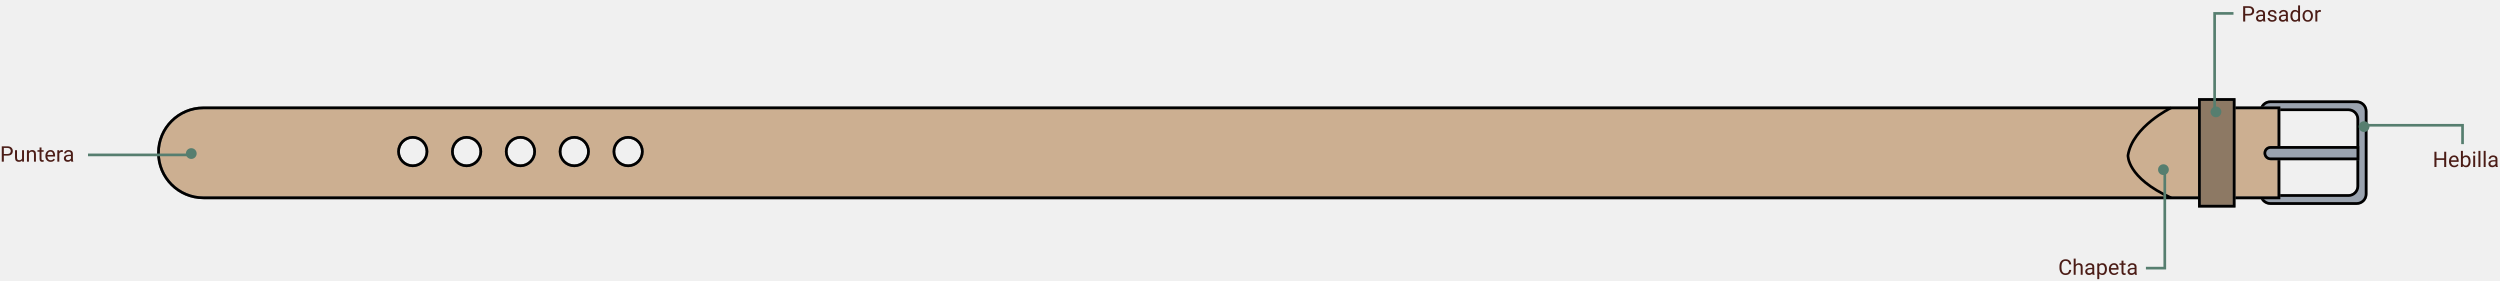
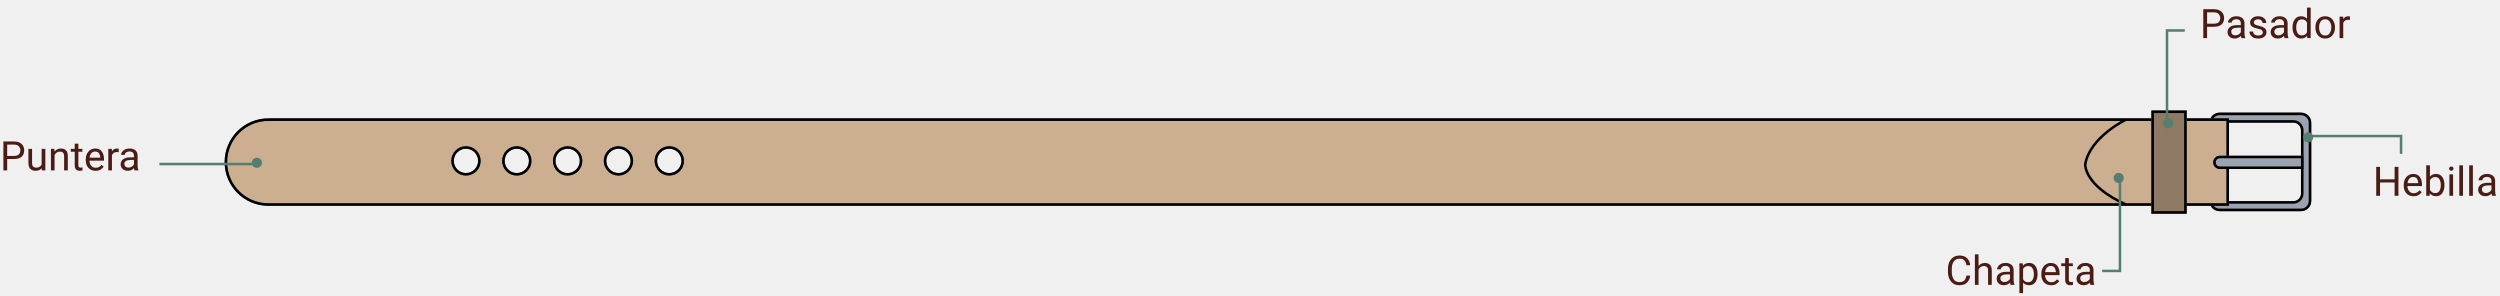
- <svg xmlns="http://www.w3.org/2000/svg" width="928" height="104" viewBox="0 0 928 104">
-   <g id="Grupo_1106628" data-name="Grupo 1106628" transform="translate(-331.456 -1304)">
-     <text id="Puntera" transform="translate(331.456 1364)" fill="#4b1c16" font-size="8" font-family="Roboto-Regular, Roboto">
+ <svg xmlns="http://www.w3.org/2000/svg" width="983" height="116" viewBox="0 0 983 116">
+   <g id="Grupo_1106628" data-name="Grupo 1106628" transform="translate(-301.456 -1297)">
+     <text id="Puntera" transform="translate(301.456 1364)" fill="#4b1c16" font-size="16" font-family="Roboto-Regular, Roboto">
      <tspan x="0" y="0">Puntera</tspan>
    </text>
-     <text id="Pasador" transform="translate(1163.456 1312)" fill="#4b1c16" font-size="8" font-family="Roboto-Regular, Roboto">
+     <text id="Pasador" transform="translate(1166.456 1312)" fill="#4b1c16" font-size="16" font-family="Roboto-Regular, Roboto">
      <tspan x="0" y="0">Pasador</tspan>
    </text>
-     <text id="Hebilla" transform="translate(1234.456 1366)" fill="#4b1c16" font-size="8" font-family="Roboto-Regular, Roboto">
+     <text id="Hebilla" transform="translate(1234.456 1374)" fill="#4b1c16" font-size="16" font-family="Roboto-Regular, Roboto">
      <tspan x="0" y="0">Hebilla</tspan>
    </text>
-     <text id="Chapeta" transform="translate(1095.456 1406)" fill="#4b1c16" font-size="8" font-family="Roboto-Regular, Roboto">
+     <text id="Chapeta" transform="translate(1066.456 1409)" fill="#4b1c16" font-size="16" font-family="Roboto-Regular, Roboto">
      <tspan x="0" y="0">Chapeta</tspan>
    </text>
    <g id="Grupo_1106622" data-name="Grupo 1106622" transform="translate(390 1340.664)">
      <g id="Grupo_1106623" data-name="Grupo 1106623" transform="translate(0 0)">
        <path id="Trazado_891146" data-name="Trazado 891146" d="M388.859,38.257h-32.04a3.5,3.5,0,0,1-3.5-3.5V4.007a3.5,3.5,0,0,1,3.5-3.5h32.04a3.5,3.5,0,0,1,3.5,3.5V34.756a3.5,3.5,0,0,1-3.5,3.5m.451-6.446V6.953a3.5,3.5,0,0,0-3.5-3.5H359.864a3.5,3.5,0,0,0-3.5,3.5V31.811a3.5,3.5,0,0,0,3.5,3.5h25.948a3.5,3.5,0,0,0,3.5-3.5" transform="translate(427.39 0.614)" fill="#fff" stroke="#707070" stroke-width="1" />
        <path id="Trazado_891147" data-name="Trazado 891147" d="M388.859,38.257h-32.04a3.5,3.5,0,0,1-3.5-3.5V4.007a3.5,3.5,0,0,1,3.5-3.5h32.04a3.5,3.5,0,0,1,3.5,3.5V34.756A3.5,3.5,0,0,1,388.859,38.257Zm.451-6.446V6.953a3.5,3.5,0,0,0-3.5-3.5H359.864a3.5,3.5,0,0,0-3.5,3.5V31.811a3.5,3.5,0,0,0,3.5,3.5h25.948A3.5,3.5,0,0,0,389.31,31.811Z" transform="translate(427.39 0.614)" fill="#9aa3af" stroke="#000" stroke-miterlimit="10" stroke-width="1" />
        <path id="Trazado_891148" data-name="Trazado 891148" d="M.125,18.222h0a16.694,16.694,0,0,1,16.7-16.694H787.249v33.39H16.821a16.7,16.7,0,0,1-16.7-16.7m94.4-5.754A5.279,5.279,0,1,0,99.8,17.747a5.278,5.278,0,0,0-5.279-5.279m19.986,0a5.279,5.279,0,1,0,5.279,5.279,5.28,5.28,0,0,0-5.279-5.279m19.986,0a5.279,5.279,0,1,0,5.279,5.279,5.28,5.28,0,0,0-5.279-5.279m19.986,0a5.279,5.279,0,1,0,5.279,5.279,5.28,5.28,0,0,0-5.279-5.279m19.986,0a5.279,5.279,0,1,0,5.279,5.279,5.28,5.28,0,0,0-5.279-5.279" transform="translate(0.151 1.849)" fill="#ccaf91" stroke="#707070" stroke-width="1" />
        <path id="Trazado_891149" data-name="Trazado 891149" d="M.125,18.222h0a16.694,16.694,0,0,1,16.7-16.694H787.249v33.39H16.821A16.7,16.7,0,0,1,.125,18.222Zm94.4-5.754A5.279,5.279,0,1,0,99.8,17.747,5.278,5.278,0,0,0,94.525,12.468Zm19.986,0a5.279,5.279,0,1,0,5.279,5.279A5.28,5.28,0,0,0,114.512,12.468Zm19.986,0a5.279,5.279,0,1,0,5.279,5.279A5.28,5.28,0,0,0,134.5,12.468Zm19.986,0a5.279,5.279,0,1,0,5.279,5.279A5.28,5.28,0,0,0,154.484,12.468Zm19.986,0a5.279,5.279,0,1,0,5.279,5.279A5.28,5.28,0,0,0,174.47,12.468Z" transform="translate(0.151 1.849)" fill="none" stroke="#000" stroke-miterlimit="10" stroke-width="1" />
        <rect id="Rectángulo_402095" data-name="Rectángulo 402095" width="12.889" height="39.59" transform="translate(757.877 0.276)" fill="#8d7964" stroke="#707070" stroke-width="1" />
        <rect id="Rectángulo_402096" data-name="Rectángulo 402096" width="12.889" height="39.59" transform="translate(757.877 0.276)" fill="none" stroke="#000" stroke-miterlimit="10" stroke-width="1" />
        <path id="Trazado_891150" data-name="Trazado 891150" d="M356.1,12.409h32.4V8.173H356.1a2.118,2.118,0,0,0,0,4.236" transform="translate(428.197 9.887)" stroke="#707070" stroke-width="1" />
        <path id="Trazado_891151" data-name="Trazado 891151" d="M356.1,12.409h32.4V8.173H356.1a2.118,2.118,0,0,0,0,4.236Z" transform="translate(428.197 9.887)" fill="#9aa3af" stroke="#000" stroke-miterlimit="10" stroke-width="1" />
        <path id="Trazado_891152" data-name="Trazado 891152" d="M347.007,1.528s-14.27,6.859-16.02,17.631c0,0-.46,8.317,16.02,15.759" transform="translate(400.374 1.849)" fill="none" stroke="#000" stroke-miterlimit="10" stroke-width="1" />
      </g>
    </g>
    <g id="Grupo_1106624" data-name="Grupo 1106624">
      <path id="Trazado_891153" data-name="Trazado 891153" d="M2648.667-10247.265h-38" transform="translate(-2246.544 11608.765)" fill="none" stroke="#567e6f" stroke-width="1" />
      <circle id="Elipse_11543" data-name="Elipse 11543" cx="2" cy="2" r="2" transform="translate(400.456 1359)" fill="#567e6f" />
    </g>
    <g id="Grupo_1106625" data-name="Grupo 1106625" transform="translate(1611.456 2712) rotate(180)">
      <path id="Trazado_891153-2" data-name="Trazado 891153" d="M2648.667-10247.265h-36.219v-7" transform="translate(-2246.544 11608.765)" fill="none" stroke="#567e6f" stroke-width="1" />
      <circle id="Elipse_11543-2" data-name="Elipse 11543" cx="2" cy="2" r="2" transform="translate(400.456 1359)" fill="#567e6f" />
    </g>
    <g id="Grupo_1106626" data-name="Grupo 1106626" transform="translate(-226.474 1769.431) rotate(-90)">
      <path id="Trazado_891153-3" data-name="Trazado 891153" d="M2648.667-10247.265h-36.219v-7" transform="translate(-2246.544 11608.765)" fill="none" stroke="#567e6f" stroke-width="1" />
      <circle id="Elipse_11543-3" data-name="Elipse 11543" cx="2" cy="2" r="2" transform="translate(400.456 1359)" fill="#567e6f" />
    </g>
    <g id="Grupo_1106627" data-name="Grupo 1106627" transform="translate(2515.025 943.07) rotate(90)">
      <path id="Trazado_891153-4" data-name="Trazado 891153" d="M2648.667-10247.265h-36.219v-7" transform="translate(-2246.544 11608.765)" fill="none" stroke="#567e6f" stroke-width="1" />
      <circle id="Elipse_11543-4" data-name="Elipse 11543" cx="2" cy="2" r="2" transform="translate(400.456 1359)" fill="#567e6f" />
    </g>
  </g>
</svg>
